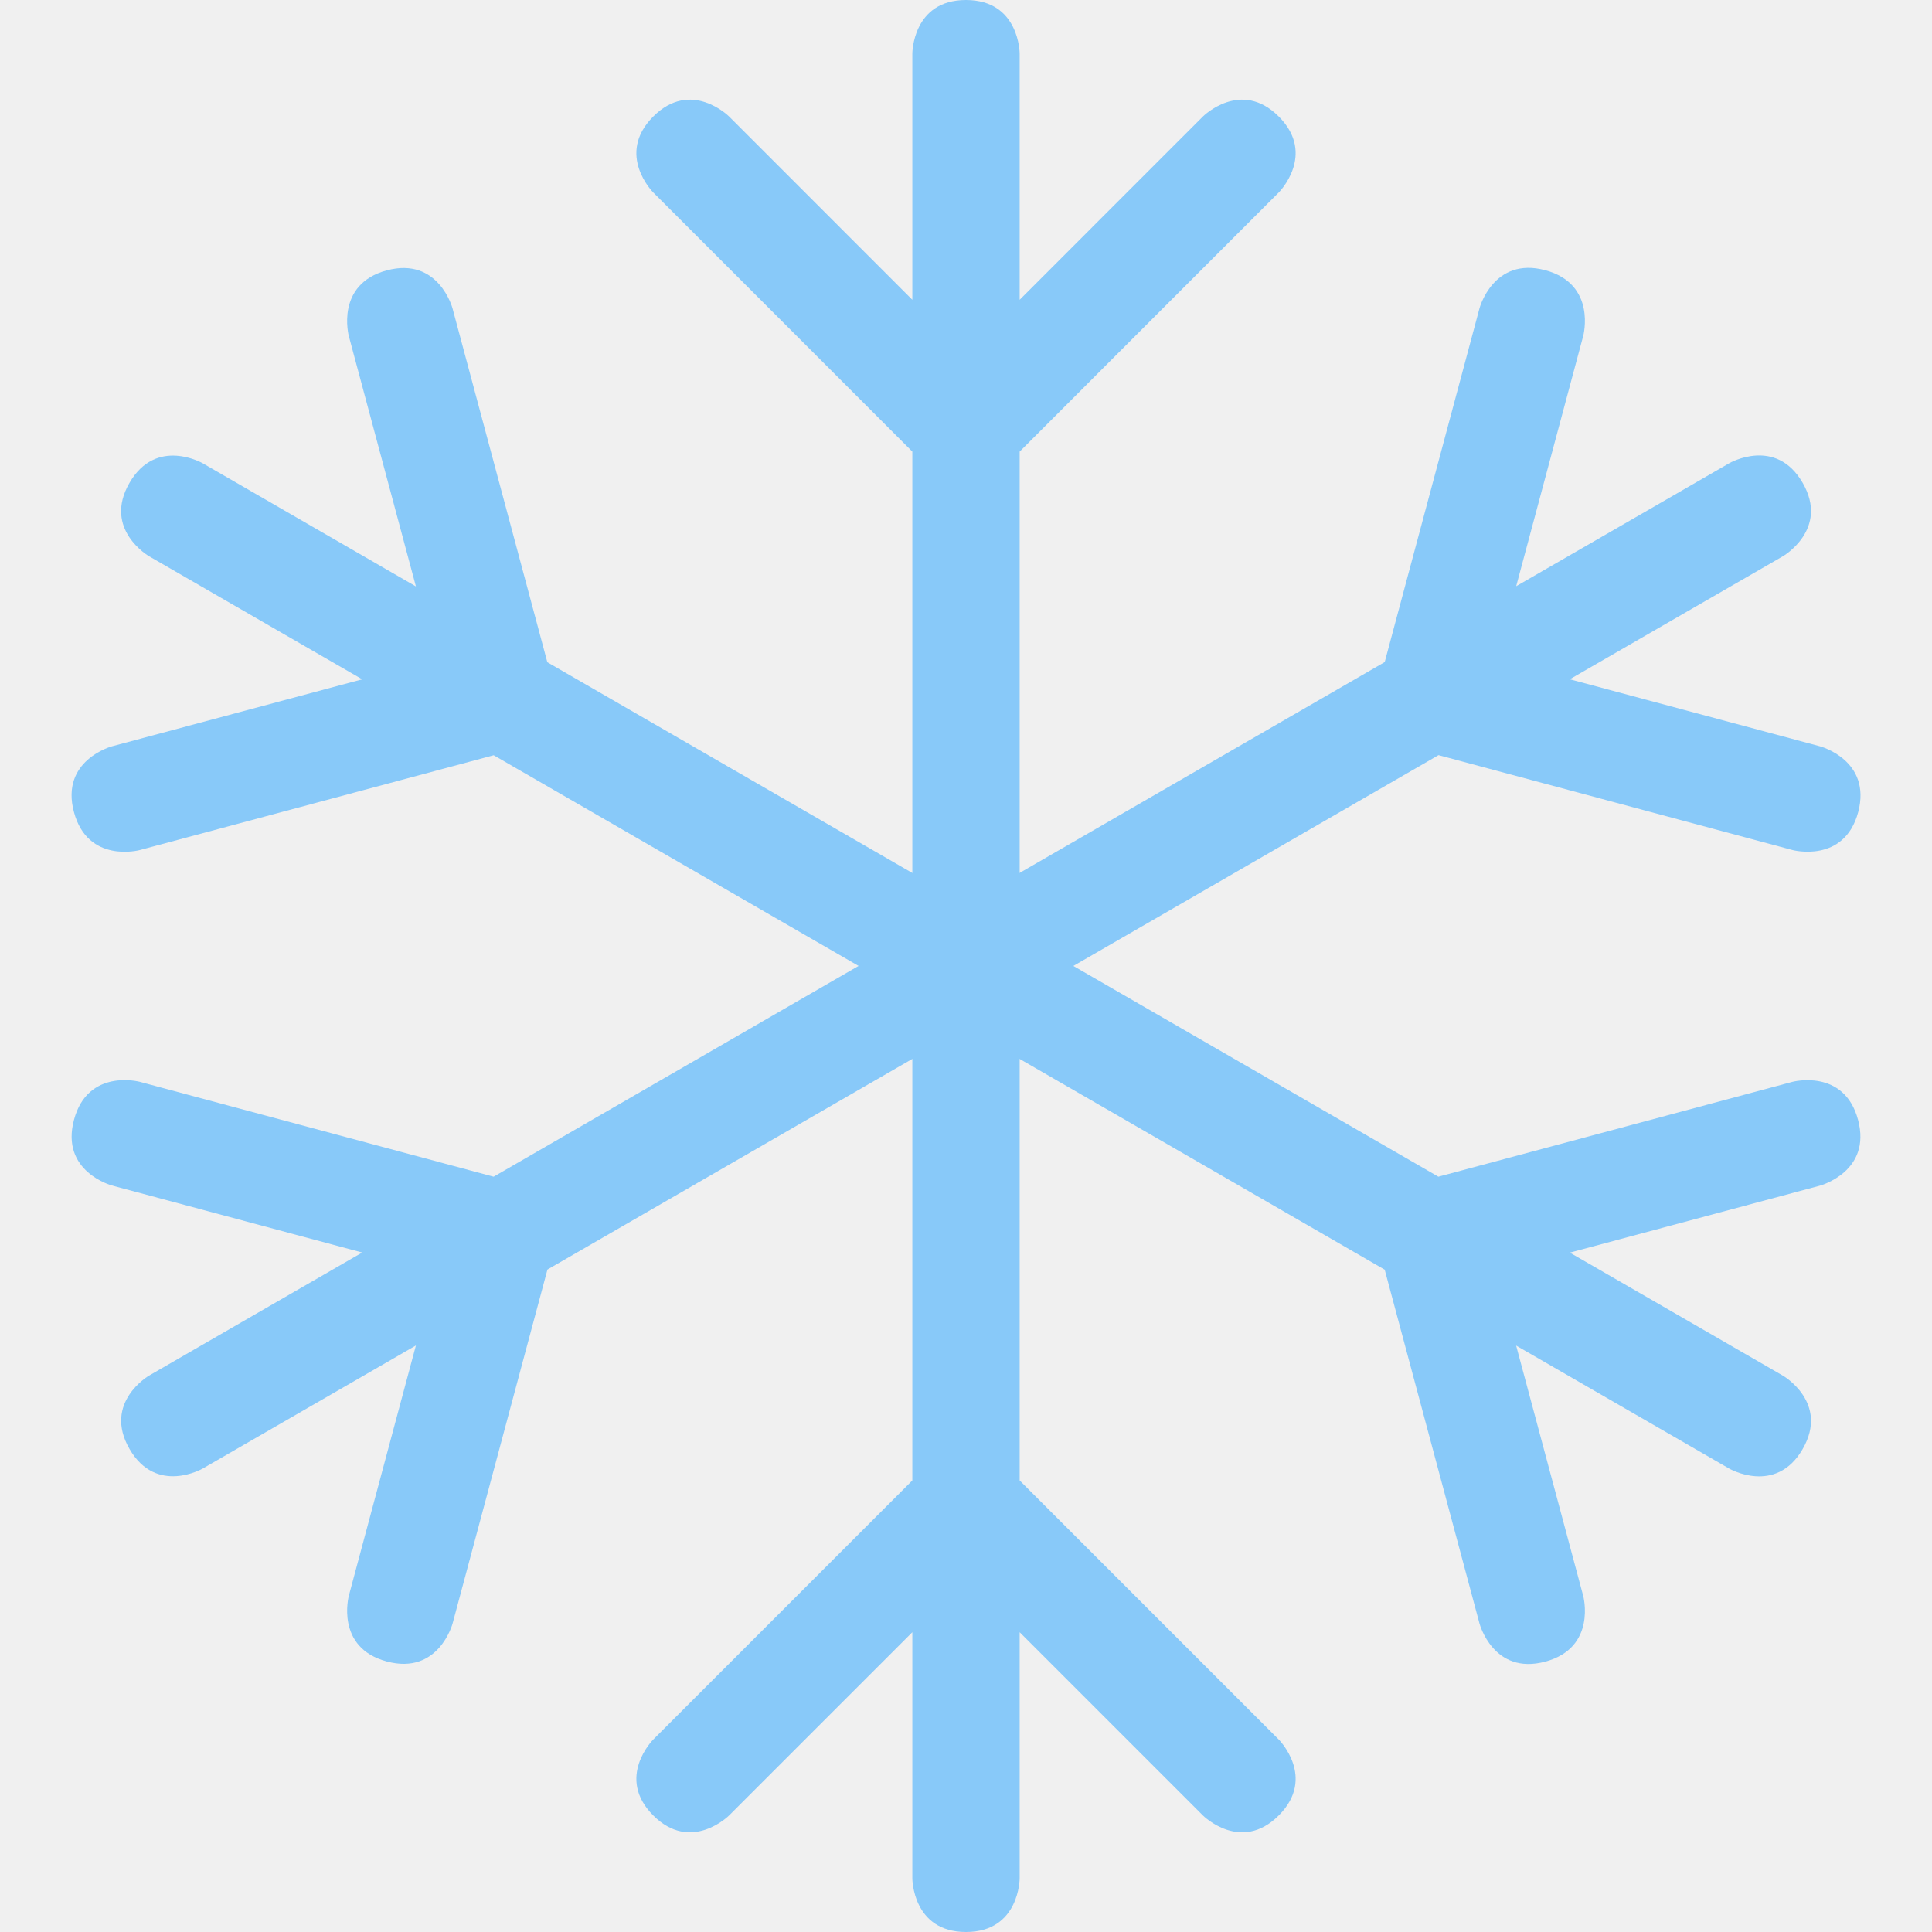
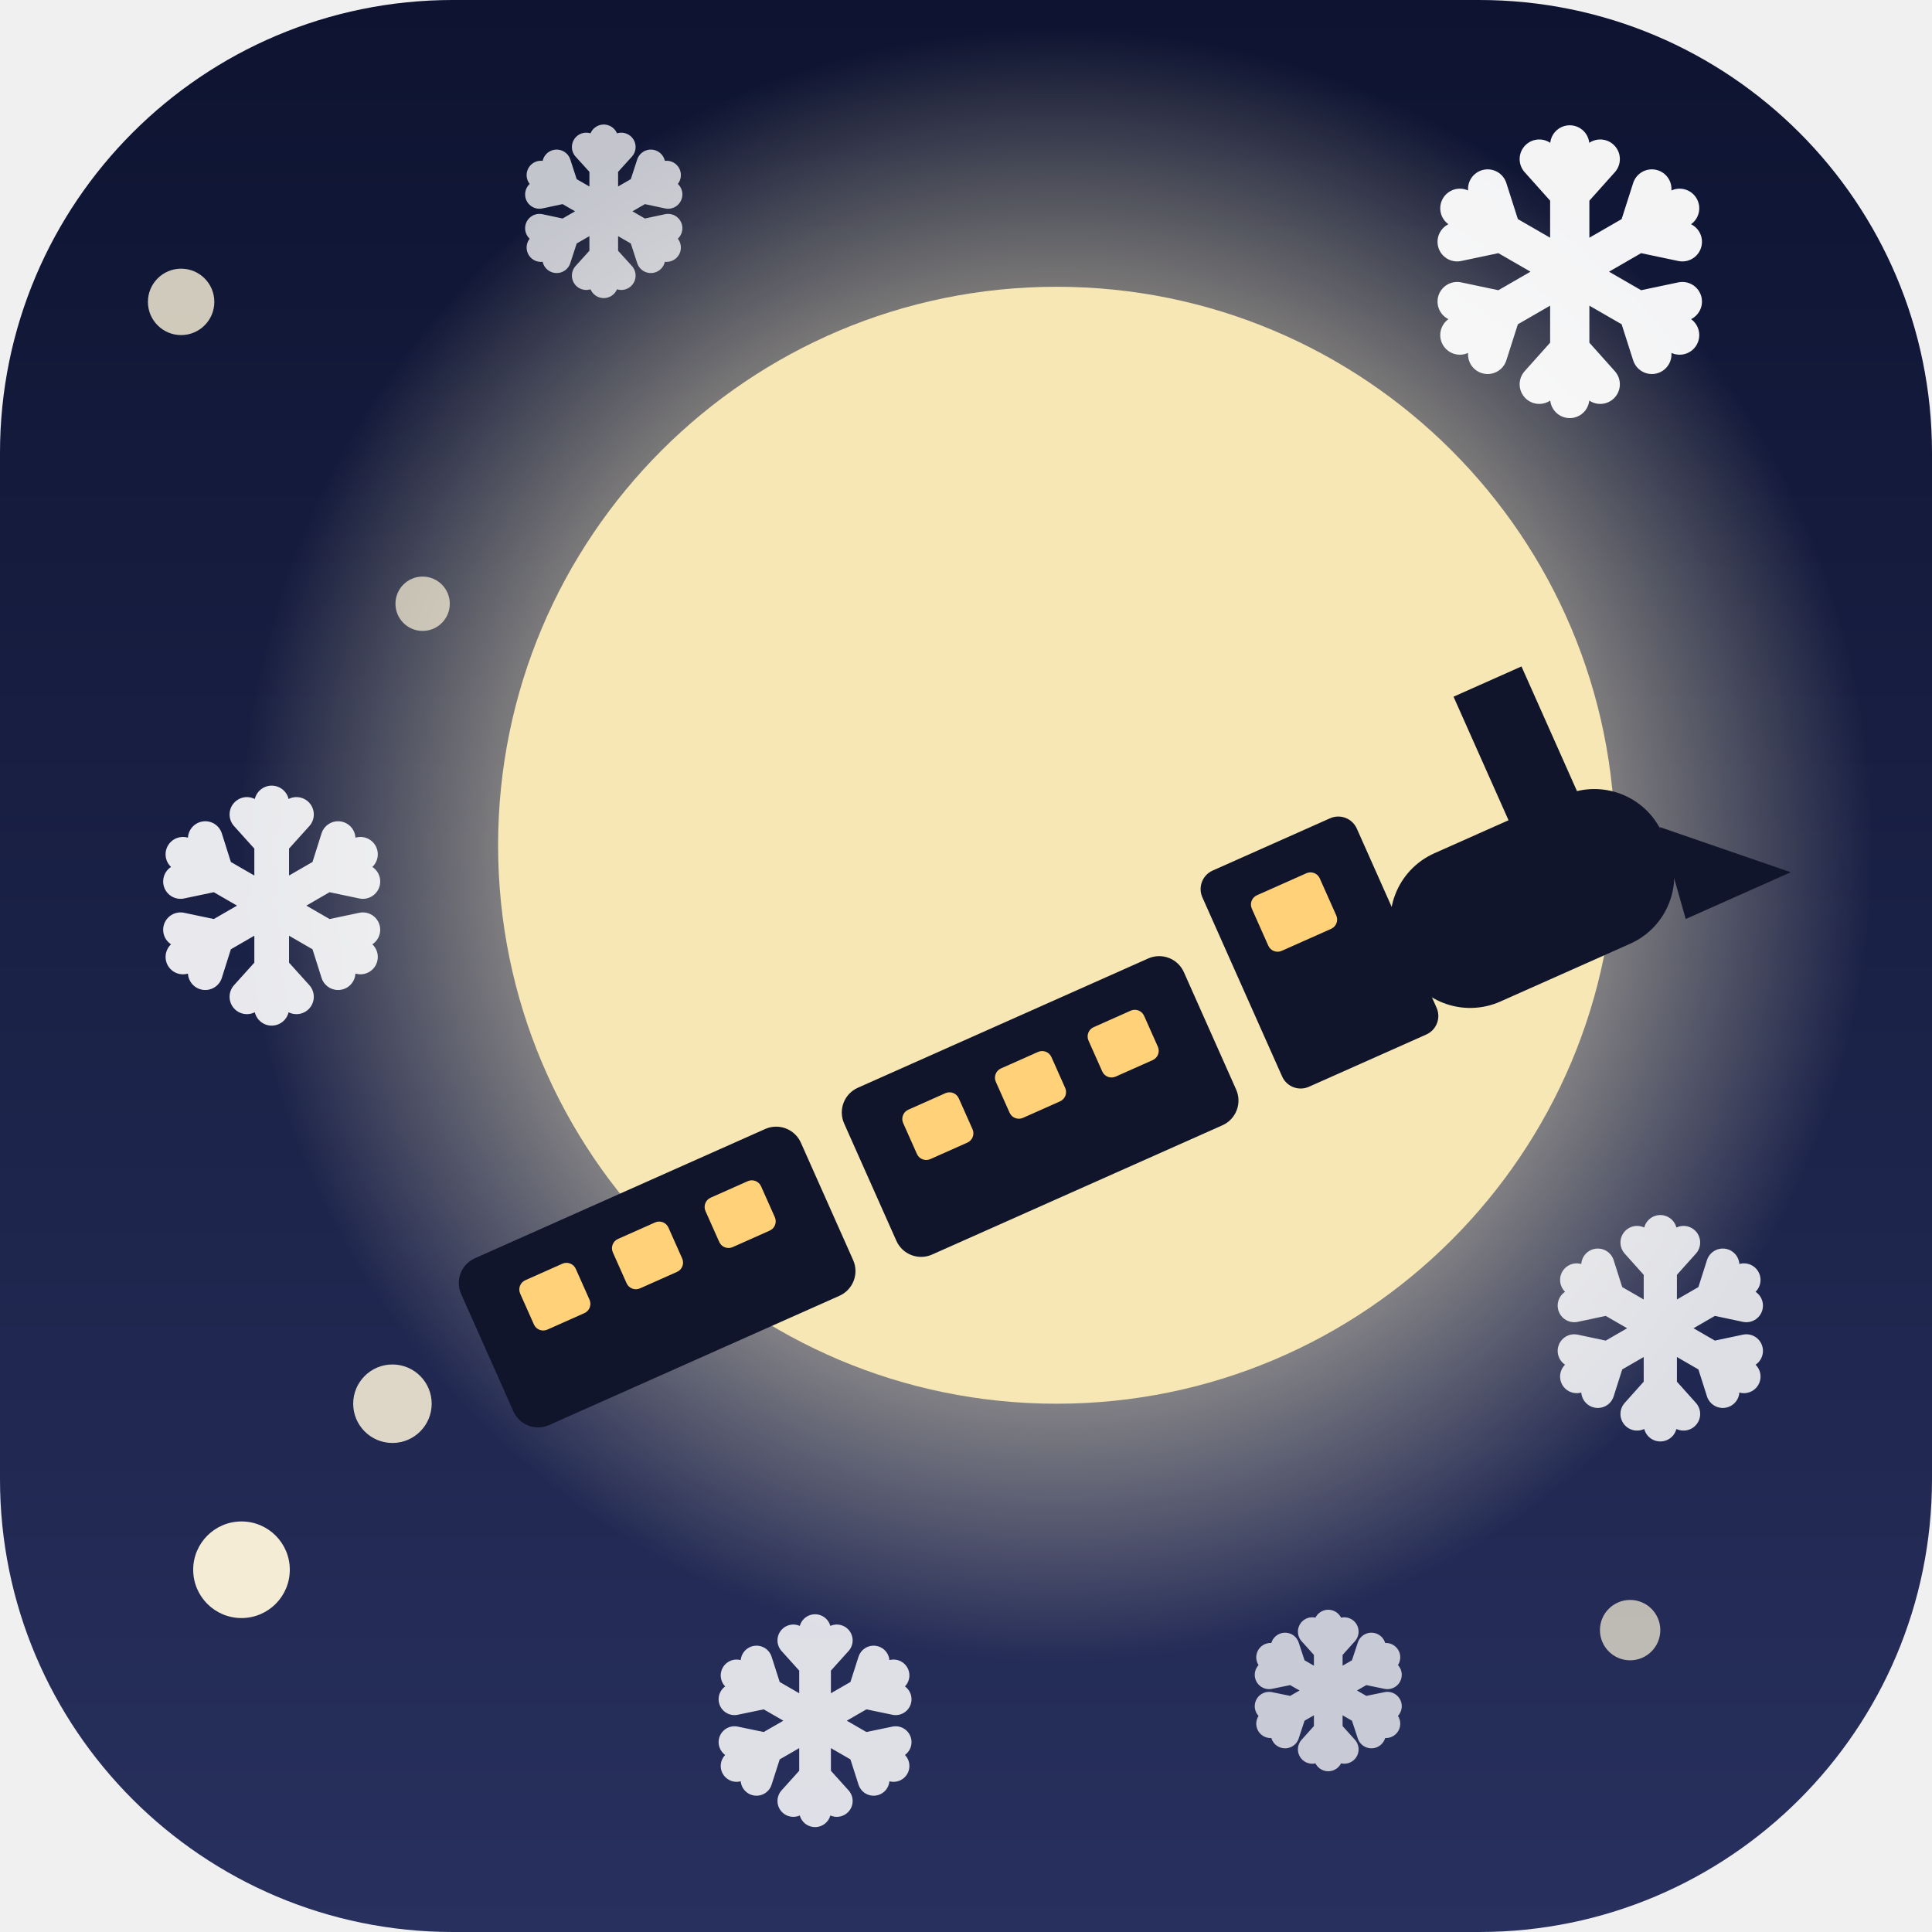
- <svg xmlns="http://www.w3.org/2000/svg" viewBox="0 0 36 36" role="img" aria-label="Jin Cao">
-   <path fill="#88C9F9" d="M19 27.586V8.415l4.828-4.829s.707-.707 0-1.415c-.707-.707-1.414 0-1.414 0L19 5.586V1s0-1-1-1-1 1-1 1v4.586l-3.414-3.415s-.707-.707-1.414 0c-.707.708 0 1.415 0 1.415L17 8.415v19.171l-4.828 4.828s-.707.707 0 1.414 1.414 0 1.414 0L17 30.414V35s0 1 1 1 1-1 1-1v-4.586l3.414 3.414s.707.707 1.414 0 0-1.414 0-1.414L19 27.586z" />
-   <path fill="#88C9F9" d="M34.622 20.866c-.259-.966-1.225-.707-1.225-.707l-6.595 1.767-16.603-9.586-1.767-6.595s-.259-.966-1.225-.707C6.24 5.297 6.5 6.263 6.5 6.263l1.25 4.664-3.972-2.294s-.866-.5-1.366.366c-.5.866.366 1.366.366 1.366l3.971 2.293-4.664 1.249s-.967.259-.707 1.225c.259.967 1.225.708 1.225.708l6.596-1.767 16.603 9.586 1.767 6.596s.259.966 1.225.707c.966-.26.707-1.225.707-1.225l-1.25-4.664 3.972 2.293s.867.5 1.367-.365c.5-.867-.367-1.367-.367-1.367l-3.971-2.293 4.663-1.249c0-.001.966-.26.707-1.226z" />
-   <path fill="#88C9F9" d="M33.915 13.907l-4.664-1.25 3.972-2.293s.867-.501.367-1.367c-.501-.867-1.367-.366-1.367-.366l-3.971 2.292 1.249-4.663s.259-.966-.707-1.225c-.966-.259-1.225.707-1.225.707l-1.767 6.595-16.604 9.589-6.594-1.768s-.966-.259-1.225.707c-.26.967.707 1.225.707 1.225l4.663 1.249-3.971 2.293s-.865.501-.365 1.367c.5.865 1.365.365 1.365.365l3.972-2.293-1.25 4.663s-.259.967.707 1.225c.967.26 1.226-.706 1.226-.706l1.768-6.597 16.604-9.585 6.595 1.768s.966.259 1.225-.707c.255-.967-.71-1.225-.71-1.225z" />
+ <svg xmlns="http://www.w3.org/2000/svg" viewBox="0 0 64 64" role="img" aria-label="Jin Cao">
+   <defs>
+     <linearGradient id="n" x1="0" y1="0" x2="0" y2="1">
+       <stop offset="0" stop-color="#0d1330" />
+       <stop offset="1" stop-color="#28305e" />
+     </linearGradient>
+     <radialGradient id="g" cx="50%" cy="50%" r="50%">
+       <stop offset=".6" stop-color="#fff3c8" stop-opacity=".55" />
+       <stop offset="1" stop-color="#fff3c8" stop-opacity="0" />
+     </radialGradient>
+     <clipPath id="rr">
+       <rect width="64" height="64" rx="15" />
+     </clipPath>
+   </defs>
+   <g clip-path="url(#rr)">
+     <rect width="64" height="64" fill="url(#n)" />
+     <circle cx="35" cy="28" r="27" fill="url(#g)" />
+     <circle cx="35" cy="28" r="18.5" fill="#f6e7b4" />
+     <circle cx="8" cy="52" r="1.6" fill="#fff6dc" opacity="0.95" />
+     <circle cx="13" cy="46.5" r="1.3" fill="#fff6dc" opacity="0.85" />
+     <circle cx="18.5" cy="42" r="1.1" fill="#fff6dc" opacity="0.8" />
+     <circle cx="6" cy="10" r="1.1" fill="#fff6dc" opacity="0.8" />
+     <circle cx="54" cy="54" r="1" fill="#fff6dc" opacity="0.7" />
+     <circle cx="14" cy="20" r="0.9" fill="#fff6dc" opacity="0.7" />
+     <g transform="translate(14 40) rotate(-24) scale(1.12)">
+       <g fill="#10152c">
+         <rect x="0" y="2" width="11" height="5.4" rx="0.8" />
+         <rect x="12.4" y="2" width="11" height="5.4" rx="0.8" />
+         <rect x="24.8" y="0.4" width="5" height="7" rx="0.6" />
+         <rect x="29.4" y="2.6" width="8.6" height="4.8" rx="2.2" />
+         <rect x="34" y="-1.4" width="2.2" height="4.4" />
+         <path d="M38 4.6 L41 7.4 L37.6 7.4 Z" />
+       </g>
+       <g fill="#ffd27a">
+         <rect x="1.6" y="3.2" width="1.8" height="1.6" rx="0.3" />
+         <rect x="4.6" y="3.2" width="1.8" height="1.6" rx="0.3" />
+         <rect x="7.6" y="3.2" width="1.8" height="1.6" rx="0.3" />
+         <rect x="14" y="3.2" width="1.8" height="1.6" rx="0.3" />
+         <rect x="17" y="3.2" width="1.8" height="1.6" rx="0.3" />
+         <rect x="20" y="3.2" width="1.8" height="1.6" rx="0.3" />
+         <rect x="26" y="1.6" width="2.2" height="1.8" rx="0.3" />
+       </g>
+     </g>
+     <path d="M52 4.8L52 13.2M52 11.6L50.99 12.73M52 11.6L53.01 12.73M52 6.4L53.01 5.27M52 6.4L50.99 5.27M55.64 6.9L48.36 11.1M49.74 10.3L48.27 9.99M49.74 10.3L49.28 11.74M54.26 7.7L55.73 8.01M54.26 7.7L54.72 6.26M55.64 11.1L48.36 6.9M49.74 7.7L49.28 6.26M49.74 7.7L48.27 8.01M54.26 10.3L54.72 11.74M54.26 10.3L55.73 9.99" stroke="#ffffff" stroke-width="1.3" stroke-linecap="round" fill="none" opacity="0.95" />
+     <path d="M9 26.6L9 33.4M9 32.11L8.18 33.02M9 32.11L9.82 33.02M9 27.89L9.82 26.98M9 27.89L8.18 26.98M11.94 28.3L6.06 31.7M7.17 31.05L5.98 30.8M7.17 31.05L6.8 32.22M10.83 28.95L12.02 29.2M10.83 28.95L11.2 27.78M11.94 31.7L6.06 28.3M7.17 28.95L6.8 27.78M7.17 28.95L5.98 29.2M10.83 31.05L11.2 32.22M10.83 31.05L12.02 30.8" stroke="#ffffff" stroke-width="1.15" stroke-linecap="round" fill="none" opacity="0.9" />
+     <path d="M55 40.8L55 47.2M55 45.98L54.23 46.84M55 45.98L55.77 46.84M55 42.02L55.77 41.16M55 42.02L54.23 41.16M57.77 42.4L52.23 45.6M53.28 44.99L52.15 44.75M53.28 44.99L52.93 46.09M56.72 43.01L57.85 43.25M56.72 43.01L57.07 41.91M57.77 45.6L52.23 42.4M53.28 43.01L52.93 41.91M53.28 43.01L52.15 43.25M56.72 44.99L57.07 46.09M56.72 44.99L57.85 44.75" stroke="#ffffff" stroke-width="1.1" stroke-linecap="round" fill="none" opacity="0.85" />
+     <path d="M27 54L27 60M27 58.86L26.28 59.66M27 58.86L27.72 59.66M27 55.14L27.72 54.34M27 55.14L26.28 54.34M29.6 55.5L24.4 58.5M25.39 57.93L24.33 57.71M25.39 57.93L25.06 58.96M28.61 56.07L29.67 56.29M28.61 56.07L28.94 55.04M29.6 58.5L24.4 55.5M25.39 56.07L25.06 55.04M25.39 56.07L24.33 56.29M28.61 57.93L28.94 58.96M28.61 57.93L29.67 57.71" stroke="#ffffff" stroke-width="1.05" stroke-linecap="round" fill="none" opacity="0.85" />
+     <path d="M44 53.8L44 58.2M44 57.36L43.47 57.95M44 57.36L44.53 57.95M44 54.64L44.53 54.05M44 54.64L43.47 54.05M45.91 54.9L42.09 57.1M42.82 56.68L42.04 56.52M42.82 56.68L42.57 57.44M45.18 55.32L45.96 55.48M45.18 55.32L45.43 54.56M45.91 57.1L42.09 54.9M42.82 55.32L42.57 54.56M42.82 55.32L42.04 55.48M45.18 56.68L45.43 57.44M45.18 56.68L45.96 56.52" stroke="#ffffff" stroke-width="0.95" stroke-linecap="round" fill="none" opacity="0.75" />
+     <path d="M20 4.6L20 9.4M20 8.49L19.42 9.13M20 8.49L20.58 9.13M20 5.51L20.58 4.87M20 5.51L19.42 4.87M22.08 5.8L17.92 8.2M18.71 7.74L17.87 7.56M18.71 7.74L18.44 8.57M21.29 6.26L22.13 6.44M21.29 6.26L21.56 5.43M22.08 8.2L17.92 5.8M18.71 6.26L18.44 5.43M18.71 6.26L17.87 6.44M21.29 7.74L21.56 8.57M21.29 7.74L22.13 7.56" stroke="#ffffff" stroke-width="0.95" stroke-linecap="round" fill="none" opacity="0.75" />
+   </g>
</svg>
